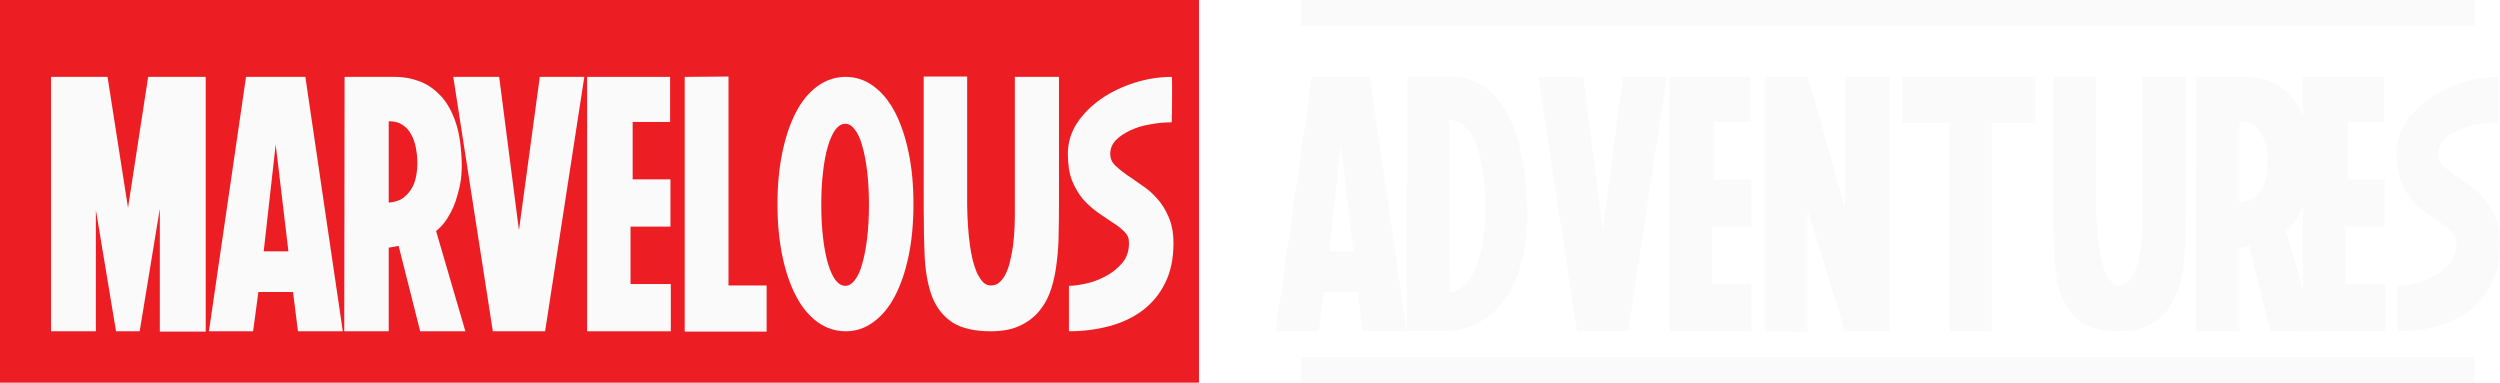
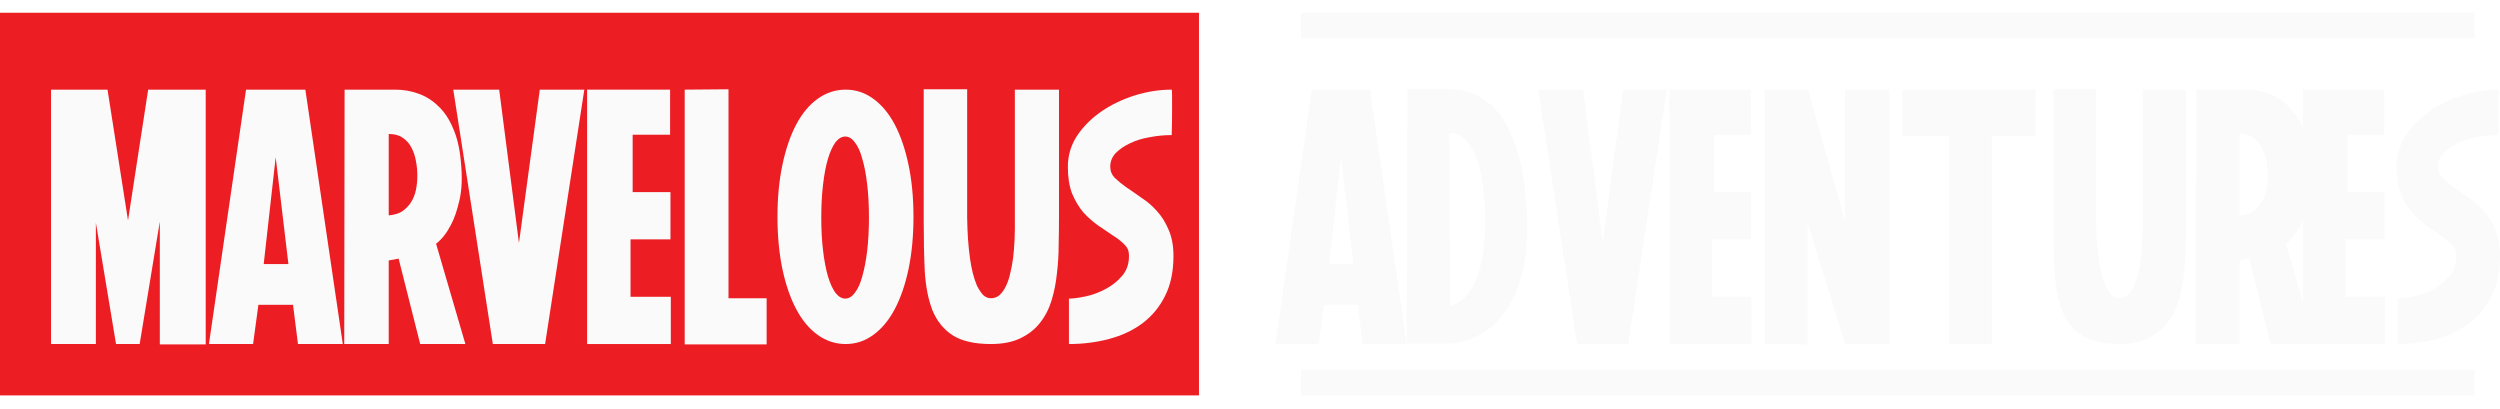
- <svg xmlns="http://www.w3.org/2000/svg" width="98" height="15" viewBox="0 0 98 15" fill="none">
-   <path d="M0 0H47V15H0V0Z" fill="#ED1D24" />
-   <path d="M2 12.986V3.014H4.215L5.018 8.142L5.808 3.014H8.064V13H6.265V8.185L5.475 12.986H4.548L3.758 8.228V12.986H2Z" fill="#FAFAFA" />
-   <path d="M11.97 3.014L13.438 12.986H11.68L11.486 11.447H10.129L9.921 12.986H8.19L9.644 3.014H11.97ZM11.306 9.852L10.807 5.664L10.337 9.852H11.306Z" fill="#FAFAFA" />
-   <path d="M15.488 3.014C15.811 3.014 16.115 3.066 16.401 3.171C16.697 3.275 16.96 3.442 17.191 3.67C17.421 3.888 17.611 4.173 17.758 4.524C17.915 4.876 18.017 5.303 18.063 5.806C18.128 6.424 18.109 6.941 18.008 7.359C17.915 7.767 17.8 8.095 17.661 8.342C17.504 8.646 17.315 8.883 17.094 9.054L18.243 12.986H16.471L15.626 9.638L15.238 9.709V12.986H13.494L13.508 3.014H15.488ZM15.238 7.943C15.451 7.924 15.626 7.872 15.764 7.786C15.903 7.691 16.018 7.573 16.111 7.43C16.203 7.288 16.267 7.126 16.304 6.946C16.341 6.765 16.36 6.58 16.36 6.39C16.36 6.191 16.341 5.996 16.304 5.806C16.267 5.607 16.207 5.431 16.124 5.279C16.041 5.118 15.926 4.99 15.778 4.895C15.64 4.8 15.46 4.752 15.238 4.752V7.943Z" fill="#FAFAFA" />
-   <path d="M19.568 3.014L20.343 9.026L21.16 3.014H22.905L21.368 12.986H19.319L17.768 3.014H19.568Z" fill="#FAFAFA" />
-   <path d="M23.014 12.986V3.014H26.268V4.781H24.8V7.031H26.282V8.883H24.717V11.134H26.296V12.986H23.014Z" fill="#FAFAFA" />
-   <path d="M28.557 3V11.191H30.052V13H26.84V3.014L28.557 3Z" fill="#FAFAFA" />
-   <path d="M30.477 8C30.477 7.25 30.542 6.571 30.671 5.963C30.8 5.346 30.98 4.819 31.211 4.382C31.442 3.945 31.724 3.608 32.056 3.37C32.388 3.133 32.753 3.014 33.15 3.014C33.547 3.014 33.907 3.133 34.23 3.37C34.562 3.608 34.843 3.945 35.074 4.382C35.305 4.819 35.485 5.346 35.614 5.963C35.743 6.571 35.808 7.25 35.808 8C35.808 8.75 35.743 9.434 35.614 10.051C35.485 10.659 35.305 11.181 35.074 11.618C34.843 12.055 34.562 12.392 34.23 12.63C33.907 12.867 33.547 12.986 33.15 12.986C32.753 12.986 32.388 12.867 32.056 12.63C31.724 12.392 31.442 12.055 31.211 11.618C30.98 11.181 30.8 10.659 30.671 10.051C30.542 9.434 30.477 8.75 30.477 8ZM32.194 8.028C32.194 8.503 32.217 8.935 32.264 9.325C32.31 9.714 32.374 10.051 32.457 10.336C32.541 10.612 32.637 10.825 32.748 10.977C32.868 11.129 32.997 11.205 33.136 11.205C33.274 11.205 33.399 11.129 33.51 10.977C33.63 10.825 33.727 10.612 33.8 10.336C33.883 10.051 33.948 9.714 33.994 9.325C34.04 8.935 34.063 8.503 34.063 8.028C34.063 7.554 34.04 7.122 33.994 6.732C33.948 6.333 33.883 5.996 33.8 5.721C33.727 5.445 33.63 5.232 33.51 5.08C33.399 4.928 33.274 4.852 33.136 4.852C32.997 4.852 32.868 4.928 32.748 5.08C32.637 5.232 32.541 5.445 32.457 5.721C32.374 5.996 32.31 6.333 32.264 6.732C32.217 7.122 32.194 7.554 32.194 8.028Z" fill="#FAFAFA" />
-   <path d="M41.512 8.057C41.512 8.389 41.508 8.745 41.499 9.125C41.499 9.496 41.475 9.866 41.429 10.236C41.392 10.597 41.323 10.944 41.222 11.276C41.12 11.609 40.968 11.903 40.765 12.159C40.571 12.406 40.317 12.606 40.003 12.758C39.689 12.91 39.302 12.986 38.84 12.986C38.203 12.986 37.705 12.872 37.345 12.644C36.994 12.416 36.731 12.093 36.556 11.675C36.389 11.248 36.288 10.735 36.251 10.137C36.223 9.538 36.209 8.874 36.209 8.142V3H37.913V8.057C37.922 8.646 37.959 9.168 38.023 9.624C38.051 9.823 38.088 10.018 38.134 10.208C38.18 10.388 38.236 10.555 38.3 10.707C38.374 10.849 38.453 10.968 38.536 11.063C38.628 11.148 38.729 11.191 38.84 11.191C38.979 11.191 39.094 11.148 39.186 11.063C39.288 10.968 39.371 10.849 39.436 10.707C39.509 10.555 39.565 10.388 39.602 10.208C39.648 10.018 39.685 9.823 39.712 9.624C39.768 9.168 39.791 8.646 39.782 8.057V3.014H41.512V8.057Z" fill="#FAFAFA" />
-   <path d="M45.931 3.014C45.94 3.014 45.945 3.109 45.945 3.299C45.945 3.48 45.945 3.679 45.945 3.897C45.945 4.163 45.94 4.462 45.931 4.795C45.645 4.795 45.354 4.823 45.059 4.88C44.772 4.928 44.514 5.009 44.283 5.123C44.062 5.227 43.877 5.355 43.729 5.507C43.591 5.659 43.522 5.835 43.522 6.034C43.522 6.205 43.582 6.352 43.702 6.476C43.831 6.599 43.983 6.723 44.158 6.846C44.343 6.97 44.542 7.107 44.754 7.259C44.975 7.402 45.174 7.573 45.349 7.772C45.534 7.972 45.686 8.214 45.806 8.499C45.935 8.783 46 9.13 46 9.538C46 10.146 45.889 10.669 45.668 11.105C45.455 11.533 45.16 11.889 44.782 12.174C44.412 12.449 43.978 12.653 43.48 12.786C42.982 12.919 42.456 12.986 41.902 12.986V11.205C42.068 11.205 42.285 11.177 42.552 11.12C42.82 11.063 43.078 10.968 43.328 10.835C43.586 10.702 43.808 10.526 43.992 10.308C44.177 10.089 44.265 9.819 44.255 9.496C44.255 9.334 44.195 9.197 44.075 9.083C43.955 8.959 43.803 8.84 43.618 8.726C43.443 8.603 43.254 8.475 43.051 8.342C42.848 8.199 42.654 8.028 42.469 7.829C42.294 7.62 42.146 7.373 42.026 7.088C41.916 6.803 41.86 6.452 41.86 6.034C41.86 5.597 41.98 5.194 42.22 4.823C42.469 4.453 42.788 4.135 43.175 3.869C43.563 3.603 43.997 3.394 44.477 3.242C44.966 3.09 45.451 3.014 45.931 3.014Z" fill="#FAFAFA" />
-   <path d="M53.704 3.014L55.143 12.986H53.419L53.23 11.447H51.9L51.696 12.986H50L51.425 3.014H53.704ZM53.053 9.852L52.565 5.664L52.103 9.852H53.053Z" fill="#FAFAFA" />
-   <path d="M56.812 3C57.246 3 57.622 3.085 57.938 3.256C58.255 3.427 58.526 3.655 58.752 3.94C58.979 4.225 59.164 4.557 59.309 4.937C59.454 5.308 59.567 5.692 59.648 6.091C59.73 6.49 59.784 6.894 59.811 7.302C59.847 7.701 59.865 8.071 59.865 8.413C59.865 9.173 59.788 9.814 59.635 10.336C59.49 10.858 59.3 11.286 59.065 11.618C58.839 11.951 58.599 12.212 58.345 12.402C57.893 12.734 57.382 12.924 56.812 12.972H55.143L55.17 3H56.812ZM56.839 11.461C56.839 11.461 56.871 11.457 56.934 11.447C56.998 11.438 57.079 11.405 57.178 11.348C57.287 11.281 57.4 11.181 57.518 11.048C57.644 10.915 57.757 10.726 57.857 10.479C57.965 10.232 58.051 9.923 58.115 9.553C58.187 9.173 58.223 8.707 58.223 8.157C58.223 8.014 58.219 7.829 58.21 7.601C58.201 7.373 58.178 7.131 58.142 6.875C58.115 6.618 58.069 6.362 58.006 6.105C57.943 5.849 57.857 5.616 57.748 5.407C57.649 5.198 57.522 5.032 57.368 4.909C57.215 4.776 57.029 4.709 56.812 4.709L56.839 11.461Z" fill="#FAFAFA" />
-   <path d="M62.065 3.014L62.825 9.026L63.625 3.014H65.335L63.829 12.986H61.82L60.301 3.014H62.065Z" fill="#FAFAFA" />
-   <path d="M65.442 12.986V3.014H68.631V4.781H67.193V7.031H68.644V8.883H67.111V11.134H68.658V12.986H65.442Z" fill="#FAFAFA" />
-   <path d="M69.178 12.986V3.014H70.874L72.326 8.171V3.014H74.063V12.986H72.326L70.86 8.228V13L69.178 12.986Z" fill="#FAFAFA" />
-   <path d="M79.785 3.014V4.823H78.075V12.986H76.406V4.823H74.574V3.014H79.785Z" fill="#FAFAFA" />
-   <path d="M85.691 8.057C85.691 8.389 85.686 8.745 85.677 9.125C85.677 9.496 85.655 9.866 85.61 10.236C85.573 10.597 85.506 10.944 85.406 11.276C85.307 11.609 85.157 11.903 84.958 12.159C84.768 12.406 84.52 12.606 84.212 12.758C83.904 12.91 83.525 12.986 83.072 12.986C82.448 12.986 81.96 12.872 81.607 12.644C81.263 12.416 81.005 12.093 80.833 11.675C80.67 11.248 80.571 10.735 80.535 10.137C80.508 9.538 80.494 8.874 80.494 8.142V3H82.163V8.057C82.172 8.646 82.208 9.168 82.272 9.624C82.299 9.823 82.335 10.018 82.38 10.208C82.425 10.388 82.48 10.555 82.543 10.707C82.615 10.849 82.692 10.968 82.774 11.063C82.864 11.148 82.964 11.191 83.072 11.191C83.208 11.191 83.321 11.148 83.411 11.063C83.511 10.968 83.592 10.849 83.656 10.707C83.728 10.555 83.782 10.388 83.819 10.208C83.864 10.018 83.9 9.823 83.927 9.624C83.981 9.168 84.004 8.646 83.995 8.057V3.014H85.691V8.057Z" fill="#FAFAFA" />
-   <path d="M88.04 3.014C88.357 3.014 88.655 3.066 88.936 3.171C89.225 3.275 89.483 3.442 89.709 3.67C89.935 3.888 90.121 4.173 90.265 4.524C90.419 4.876 90.519 5.303 90.564 5.806C90.627 6.424 90.609 6.941 90.51 7.359C90.419 7.767 90.306 8.095 90.17 8.342C90.017 8.646 89.831 8.883 89.614 9.054L90.74 12.986H89.004L88.176 9.638L87.796 9.709V12.986H86.086L86.1 3.014H88.04ZM87.796 7.943C88.004 7.924 88.176 7.872 88.311 7.786C88.447 7.691 88.56 7.573 88.651 7.43C88.741 7.288 88.804 7.126 88.841 6.946C88.877 6.765 88.895 6.58 88.895 6.39C88.895 6.191 88.877 5.996 88.841 5.806C88.804 5.607 88.746 5.431 88.664 5.279C88.583 5.118 88.47 4.99 88.325 4.895C88.189 4.8 88.013 4.752 87.796 4.752V7.943Z" fill="#FAFAFA" />
-   <path d="M90.275 12.986V3.014H93.464V4.781H92.025V7.031H93.477V8.883H91.944V11.134H93.491V12.986H90.275Z" fill="#FAFAFA" />
-   <path d="M97.932 3.014C97.941 3.014 97.946 3.109 97.946 3.299C97.946 3.48 97.946 3.679 97.946 3.897C97.946 4.163 97.941 4.462 97.932 4.795C97.652 4.795 97.367 4.823 97.077 4.88C96.797 4.928 96.544 5.009 96.317 5.123C96.1 5.227 95.919 5.355 95.775 5.507C95.639 5.659 95.571 5.835 95.571 6.034C95.571 6.205 95.63 6.352 95.748 6.476C95.874 6.599 96.023 6.723 96.195 6.846C96.376 6.97 96.571 7.107 96.779 7.259C96.996 7.402 97.19 7.573 97.362 7.772C97.543 7.972 97.692 8.214 97.81 8.499C97.937 8.783 98 9.13 98 9.538C98 10.146 97.891 10.669 97.674 11.105C97.466 11.533 97.177 11.889 96.806 12.174C96.444 12.449 96.019 12.653 95.53 12.786C95.042 12.919 94.526 12.986 93.984 12.986V11.205C94.146 11.205 94.359 11.177 94.621 11.12C94.884 11.063 95.137 10.968 95.381 10.835C95.634 10.702 95.852 10.526 96.032 10.308C96.213 10.089 96.299 9.819 96.29 9.496C96.29 9.334 96.231 9.197 96.114 9.083C95.996 8.959 95.847 8.84 95.666 8.726C95.494 8.603 95.309 8.475 95.11 8.342C94.911 8.199 94.721 8.028 94.54 7.829C94.368 7.62 94.223 7.373 94.106 7.088C93.997 6.803 93.943 6.452 93.943 6.034C93.943 5.597 94.06 5.194 94.296 4.823C94.54 4.453 94.852 4.135 95.232 3.869C95.612 3.603 96.037 3.394 96.507 3.242C96.987 3.09 97.462 3.014 97.932 3.014Z" fill="#FAFAFA" />
-   <path fill-rule="evenodd" clip-rule="evenodd" d="M97 1H51V0H97V1Z" fill="#FAFAFA" />
-   <path fill-rule="evenodd" clip-rule="evenodd" d="M97 15H51V14H97V15Z" fill="#FAFAFA" />
+ <svg xmlns="http://www.w3.org/2000/svg" width="98" height="16" viewBox="0 0 98 16" fill="none">
+   <path d="M0 0.5H47V15.5H0V0.5Z" fill="#ED1D24" />
+   <path d="M2 13.486V3.514H4.215L5.018 8.642L5.808 3.514H8.064V13.5H6.265V8.685L5.475 13.486H4.548L3.758 8.728V13.486H2Z" fill="#FAFAFA" />
+   <path d="M11.97 3.514L13.438 13.486H11.68L11.486 11.947H10.129L9.921 13.486H8.19L9.644 3.514H11.97ZM11.306 10.352L10.807 6.164L10.337 10.352H11.306Z" fill="#FAFAFA" />
+   <path d="M15.488 3.514C15.811 3.514 16.115 3.566 16.401 3.671C16.697 3.775 16.96 3.942 17.191 4.17C17.421 4.388 17.611 4.673 17.758 5.024C17.915 5.376 18.017 5.803 18.063 6.306C18.128 6.924 18.109 7.441 18.008 7.859C17.915 8.267 17.8 8.595 17.661 8.842C17.504 9.146 17.315 9.383 17.094 9.554L18.243 13.486H16.471L15.626 10.138L15.238 10.209V13.486H13.494L13.508 3.514H15.488ZM15.238 8.443C15.451 8.424 15.626 8.372 15.764 8.286C15.903 8.191 16.018 8.073 16.111 7.93C16.203 7.788 16.267 7.626 16.304 7.446C16.341 7.265 16.36 7.08 16.36 6.89C16.36 6.691 16.341 6.496 16.304 6.306C16.267 6.107 16.207 5.931 16.124 5.779C16.041 5.618 15.926 5.49 15.778 5.395C15.64 5.3 15.46 5.252 15.238 5.252V8.443Z" fill="#FAFAFA" />
+   <path d="M19.568 3.514L20.343 9.526L21.16 3.514H22.905L21.368 13.486H19.319L17.768 3.514H19.568Z" fill="#FAFAFA" />
+   <path d="M23.014 13.486V3.514H26.268V5.281H24.8V7.531H26.282V9.383H24.717V11.634H26.296V13.486H23.014Z" fill="#FAFAFA" />
+   <path d="M28.557 3.5V11.691H30.052V13.5H26.84V3.514L28.557 3.5Z" fill="#FAFAFA" />
+   <path d="M30.477 8.5C30.477 7.75 30.542 7.071 30.671 6.463C30.8 5.846 30.98 5.319 31.211 4.882C31.442 4.445 31.724 4.108 32.056 3.87C32.388 3.633 32.753 3.514 33.15 3.514C33.547 3.514 33.907 3.633 34.23 3.87C34.562 4.108 34.843 4.445 35.074 4.882C35.305 5.319 35.485 5.846 35.614 6.463C35.743 7.071 35.808 7.75 35.808 8.5C35.808 9.25 35.743 9.934 35.614 10.551C35.485 11.159 35.305 11.681 35.074 12.118C34.843 12.555 34.562 12.892 34.23 13.13C33.907 13.367 33.547 13.486 33.15 13.486C32.753 13.486 32.388 13.367 32.056 13.13C31.724 12.892 31.442 12.555 31.211 12.118C30.98 11.681 30.8 11.159 30.671 10.551C30.542 9.934 30.477 9.25 30.477 8.5ZM32.194 8.528C32.194 9.003 32.217 9.435 32.264 9.825C32.31 10.214 32.374 10.551 32.457 10.836C32.541 11.112 32.637 11.325 32.748 11.477C32.868 11.629 32.997 11.705 33.136 11.705C33.274 11.705 33.399 11.629 33.51 11.477C33.63 11.325 33.727 11.112 33.8 10.836C33.883 10.551 33.948 10.214 33.994 9.825C34.04 9.435 34.063 9.003 34.063 8.528C34.063 8.054 34.04 7.622 33.994 7.232C33.948 6.833 33.883 6.496 33.8 6.221C33.727 5.945 33.63 5.732 33.51 5.58C33.399 5.428 33.274 5.352 33.136 5.352C32.997 5.352 32.868 5.428 32.748 5.58C32.637 5.732 32.541 5.945 32.457 6.221C32.374 6.496 32.31 6.833 32.264 7.232C32.217 7.622 32.194 8.054 32.194 8.528Z" fill="#FAFAFA" />
+   <path d="M41.512 8.557C41.512 8.889 41.508 9.245 41.499 9.625C41.499 9.996 41.475 10.366 41.429 10.736C41.392 11.097 41.323 11.444 41.222 11.776C41.12 12.109 40.968 12.403 40.765 12.659C40.571 12.906 40.317 13.106 40.003 13.258C39.689 13.41 39.302 13.486 38.84 13.486C38.203 13.486 37.705 13.372 37.345 13.144C36.994 12.916 36.731 12.593 36.556 12.175C36.389 11.748 36.288 11.235 36.251 10.637C36.223 10.039 36.209 9.374 36.209 8.642V3.5H37.913V8.557C37.922 9.146 37.959 9.668 38.023 10.124C38.051 10.323 38.088 10.518 38.134 10.708C38.18 10.888 38.236 11.055 38.3 11.207C38.374 11.349 38.453 11.468 38.536 11.563C38.628 11.648 38.729 11.691 38.84 11.691C38.979 11.691 39.094 11.648 39.186 11.563C39.288 11.468 39.371 11.349 39.436 11.207C39.509 11.055 39.565 10.888 39.602 10.708C39.648 10.518 39.685 10.323 39.712 10.124C39.768 9.668 39.791 9.146 39.782 8.557V3.514H41.512V8.557Z" fill="#FAFAFA" />
+   <path d="M45.931 3.514C45.94 3.514 45.945 3.609 45.945 3.799C45.945 3.98 45.945 4.179 45.945 4.397C45.945 4.663 45.94 4.962 45.931 5.295C45.645 5.295 45.354 5.323 45.059 5.38C44.772 5.428 44.514 5.509 44.283 5.623C44.062 5.727 43.877 5.855 43.729 6.007C43.591 6.159 43.522 6.335 43.522 6.534C43.522 6.705 43.582 6.852 43.702 6.976C43.831 7.099 43.983 7.223 44.158 7.346C44.343 7.47 44.542 7.607 44.754 7.759C44.975 7.902 45.174 8.073 45.349 8.272C45.534 8.472 45.686 8.714 45.806 8.999C45.935 9.283 46 9.63 46 10.039C46 10.646 45.889 11.169 45.668 11.605C45.455 12.033 45.16 12.389 44.782 12.674C44.412 12.949 43.978 13.153 43.48 13.286C42.982 13.419 42.456 13.486 41.902 13.486V11.705C42.068 11.705 42.285 11.677 42.552 11.62C42.82 11.563 43.078 11.468 43.328 11.335C43.586 11.202 43.808 11.026 43.992 10.808C44.177 10.589 44.265 10.319 44.255 9.996C44.255 9.834 44.195 9.697 44.075 9.583C43.955 9.459 43.803 9.34 43.618 9.226C43.443 9.103 43.254 8.975 43.051 8.842C42.848 8.699 42.654 8.528 42.469 8.329C42.294 8.12 42.146 7.873 42.026 7.588C41.916 7.303 41.86 6.952 41.86 6.534C41.86 6.097 41.98 5.694 42.22 5.323C42.469 4.953 42.788 4.635 43.175 4.369C43.563 4.103 43.997 3.894 44.477 3.742C44.966 3.59 45.451 3.514 45.931 3.514Z" fill="#FAFAFA" />
+   <path d="M53.704 3.514L55.143 13.486H53.419L53.23 11.947H51.9L51.696 13.486H50L51.425 3.514H53.704ZM53.053 10.352L52.565 6.164L52.103 10.352H53.053Z" fill="#FAFAFA" />
+   <path d="M56.812 3.5C57.246 3.5 57.622 3.585 57.938 3.756C58.255 3.927 58.526 4.155 58.752 4.44C58.979 4.725 59.164 5.057 59.309 5.437C59.454 5.808 59.567 6.192 59.648 6.591C59.73 6.99 59.784 7.394 59.811 7.802C59.847 8.201 59.865 8.571 59.865 8.913C59.865 9.673 59.788 10.314 59.635 10.836C59.49 11.358 59.3 11.786 59.065 12.118C58.839 12.451 58.599 12.712 58.345 12.902C57.893 13.234 57.382 13.424 56.812 13.472H55.143L55.17 3.5H56.812ZM56.839 11.961C56.839 11.961 56.871 11.957 56.934 11.947C56.998 11.938 57.079 11.905 57.178 11.848C57.287 11.781 57.4 11.681 57.518 11.548C57.644 11.415 57.757 11.226 57.857 10.979C57.965 10.732 58.051 10.423 58.115 10.053C58.187 9.673 58.223 9.207 58.223 8.657C58.223 8.514 58.219 8.329 58.21 8.101C58.201 7.873 58.178 7.631 58.142 7.375C58.115 7.118 58.069 6.862 58.006 6.605C57.943 6.349 57.857 6.116 57.748 5.907C57.649 5.698 57.522 5.532 57.368 5.409C57.215 5.276 57.029 5.209 56.812 5.209L56.839 11.961Z" fill="#FAFAFA" />
+   <path d="M62.065 3.514L62.825 9.526L63.625 3.514H65.335L63.829 13.486H61.82L60.301 3.514H62.065Z" fill="#FAFAFA" />
+   <path d="M65.442 13.486V3.514H68.631V5.281H67.193V7.531H68.644V9.383H67.111V11.634H68.658V13.486H65.442Z" fill="#FAFAFA" />
+   <path d="M69.178 13.486V3.514H70.874L72.326 8.671V3.514H74.063V13.486H72.326L70.86 8.728V13.5L69.178 13.486Z" fill="#FAFAFA" />
+   <path d="M79.785 3.514V5.323H78.075V13.486H76.406V5.323H74.574V3.514H79.785Z" fill="#FAFAFA" />
+   <path d="M85.691 8.557C85.691 8.889 85.686 9.245 85.677 9.625C85.677 9.996 85.655 10.366 85.61 10.736C85.573 11.097 85.506 11.444 85.406 11.776C85.307 12.109 85.157 12.403 84.958 12.659C84.768 12.906 84.52 13.106 84.212 13.258C83.904 13.41 83.525 13.486 83.072 13.486C82.448 13.486 81.96 13.372 81.607 13.144C81.263 12.916 81.005 12.593 80.833 12.175C80.67 11.748 80.571 11.235 80.535 10.637C80.508 10.039 80.494 9.374 80.494 8.642V3.5H82.163V8.557C82.172 9.146 82.208 9.668 82.272 10.124C82.299 10.323 82.335 10.518 82.38 10.708C82.425 10.888 82.48 11.055 82.543 11.207C82.615 11.349 82.692 11.468 82.774 11.563C82.864 11.648 82.964 11.691 83.072 11.691C83.208 11.691 83.321 11.648 83.411 11.563C83.511 11.468 83.592 11.349 83.656 11.207C83.728 11.055 83.782 10.888 83.819 10.708C83.864 10.518 83.9 10.323 83.927 10.124C83.981 9.668 84.004 9.146 83.995 8.557V3.514H85.691V8.557Z" fill="#FAFAFA" />
+   <path d="M88.04 3.514C88.357 3.514 88.655 3.566 88.936 3.671C89.225 3.775 89.483 3.942 89.709 4.17C89.935 4.388 90.121 4.673 90.265 5.024C90.419 5.376 90.519 5.803 90.564 6.306C90.627 6.924 90.609 7.441 90.51 7.859C90.419 8.267 90.306 8.595 90.17 8.842C90.017 9.146 89.831 9.383 89.614 9.554L90.74 13.486H89.004L88.176 10.138L87.796 10.209V13.486H86.086L86.1 3.514H88.04ZM87.796 8.443C88.004 8.424 88.176 8.372 88.311 8.286C88.447 8.191 88.56 8.073 88.651 7.93C88.741 7.788 88.804 7.626 88.841 7.446C88.877 7.265 88.895 7.08 88.895 6.89C88.895 6.691 88.877 6.496 88.841 6.306C88.804 6.107 88.746 5.931 88.664 5.779C88.583 5.618 88.47 5.49 88.325 5.395C88.189 5.3 88.013 5.252 87.796 5.252V8.443Z" fill="#FAFAFA" />
+   <path d="M90.275 13.486V3.514H93.464V5.281H92.025V7.531H93.477V9.383H91.944V11.634H93.491V13.486H90.275Z" fill="#FAFAFA" />
+   <path d="M97.932 3.514C97.941 3.514 97.946 3.609 97.946 3.799C97.946 3.98 97.946 4.179 97.946 4.397C97.946 4.663 97.941 4.962 97.932 5.295C97.652 5.295 97.367 5.323 97.077 5.38C96.797 5.428 96.544 5.509 96.317 5.623C96.1 5.727 95.919 5.855 95.775 6.007C95.639 6.159 95.571 6.335 95.571 6.534C95.571 6.705 95.63 6.852 95.748 6.976C95.874 7.099 96.023 7.223 96.195 7.346C96.376 7.47 96.571 7.607 96.779 7.759C96.996 7.902 97.19 8.073 97.362 8.272C97.543 8.472 97.692 8.714 97.81 8.999C97.937 9.283 98 9.63 98 10.039C98 10.646 97.891 11.169 97.674 11.605C97.466 12.033 97.177 12.389 96.806 12.674C96.444 12.949 96.019 13.153 95.53 13.286C95.042 13.419 94.526 13.486 93.984 13.486V11.705C94.146 11.705 94.359 11.677 94.621 11.62C94.884 11.563 95.137 11.468 95.381 11.335C95.634 11.202 95.852 11.026 96.032 10.808C96.213 10.589 96.299 10.319 96.29 9.996C96.29 9.834 96.231 9.697 96.114 9.583C95.996 9.459 95.847 9.34 95.666 9.226C95.494 9.103 95.309 8.975 95.11 8.842C94.911 8.699 94.721 8.528 94.54 8.329C94.368 8.12 94.223 7.873 94.106 7.588C93.997 7.303 93.943 6.952 93.943 6.534C93.943 6.097 94.06 5.694 94.296 5.323C94.54 4.953 94.852 4.635 95.232 4.369C95.612 4.103 96.037 3.894 96.507 3.742C96.987 3.59 97.462 3.514 97.932 3.514Z" fill="#FAFAFA" />
+   <path fill-rule="evenodd" clip-rule="evenodd" d="M97 1.5H51V0.5H97V1.5Z" fill="#FAFAFA" />
+   <path fill-rule="evenodd" clip-rule="evenodd" d="M97 15.5H51V14.5H97V15.5Z" fill="#FAFAFA" />
</svg>
